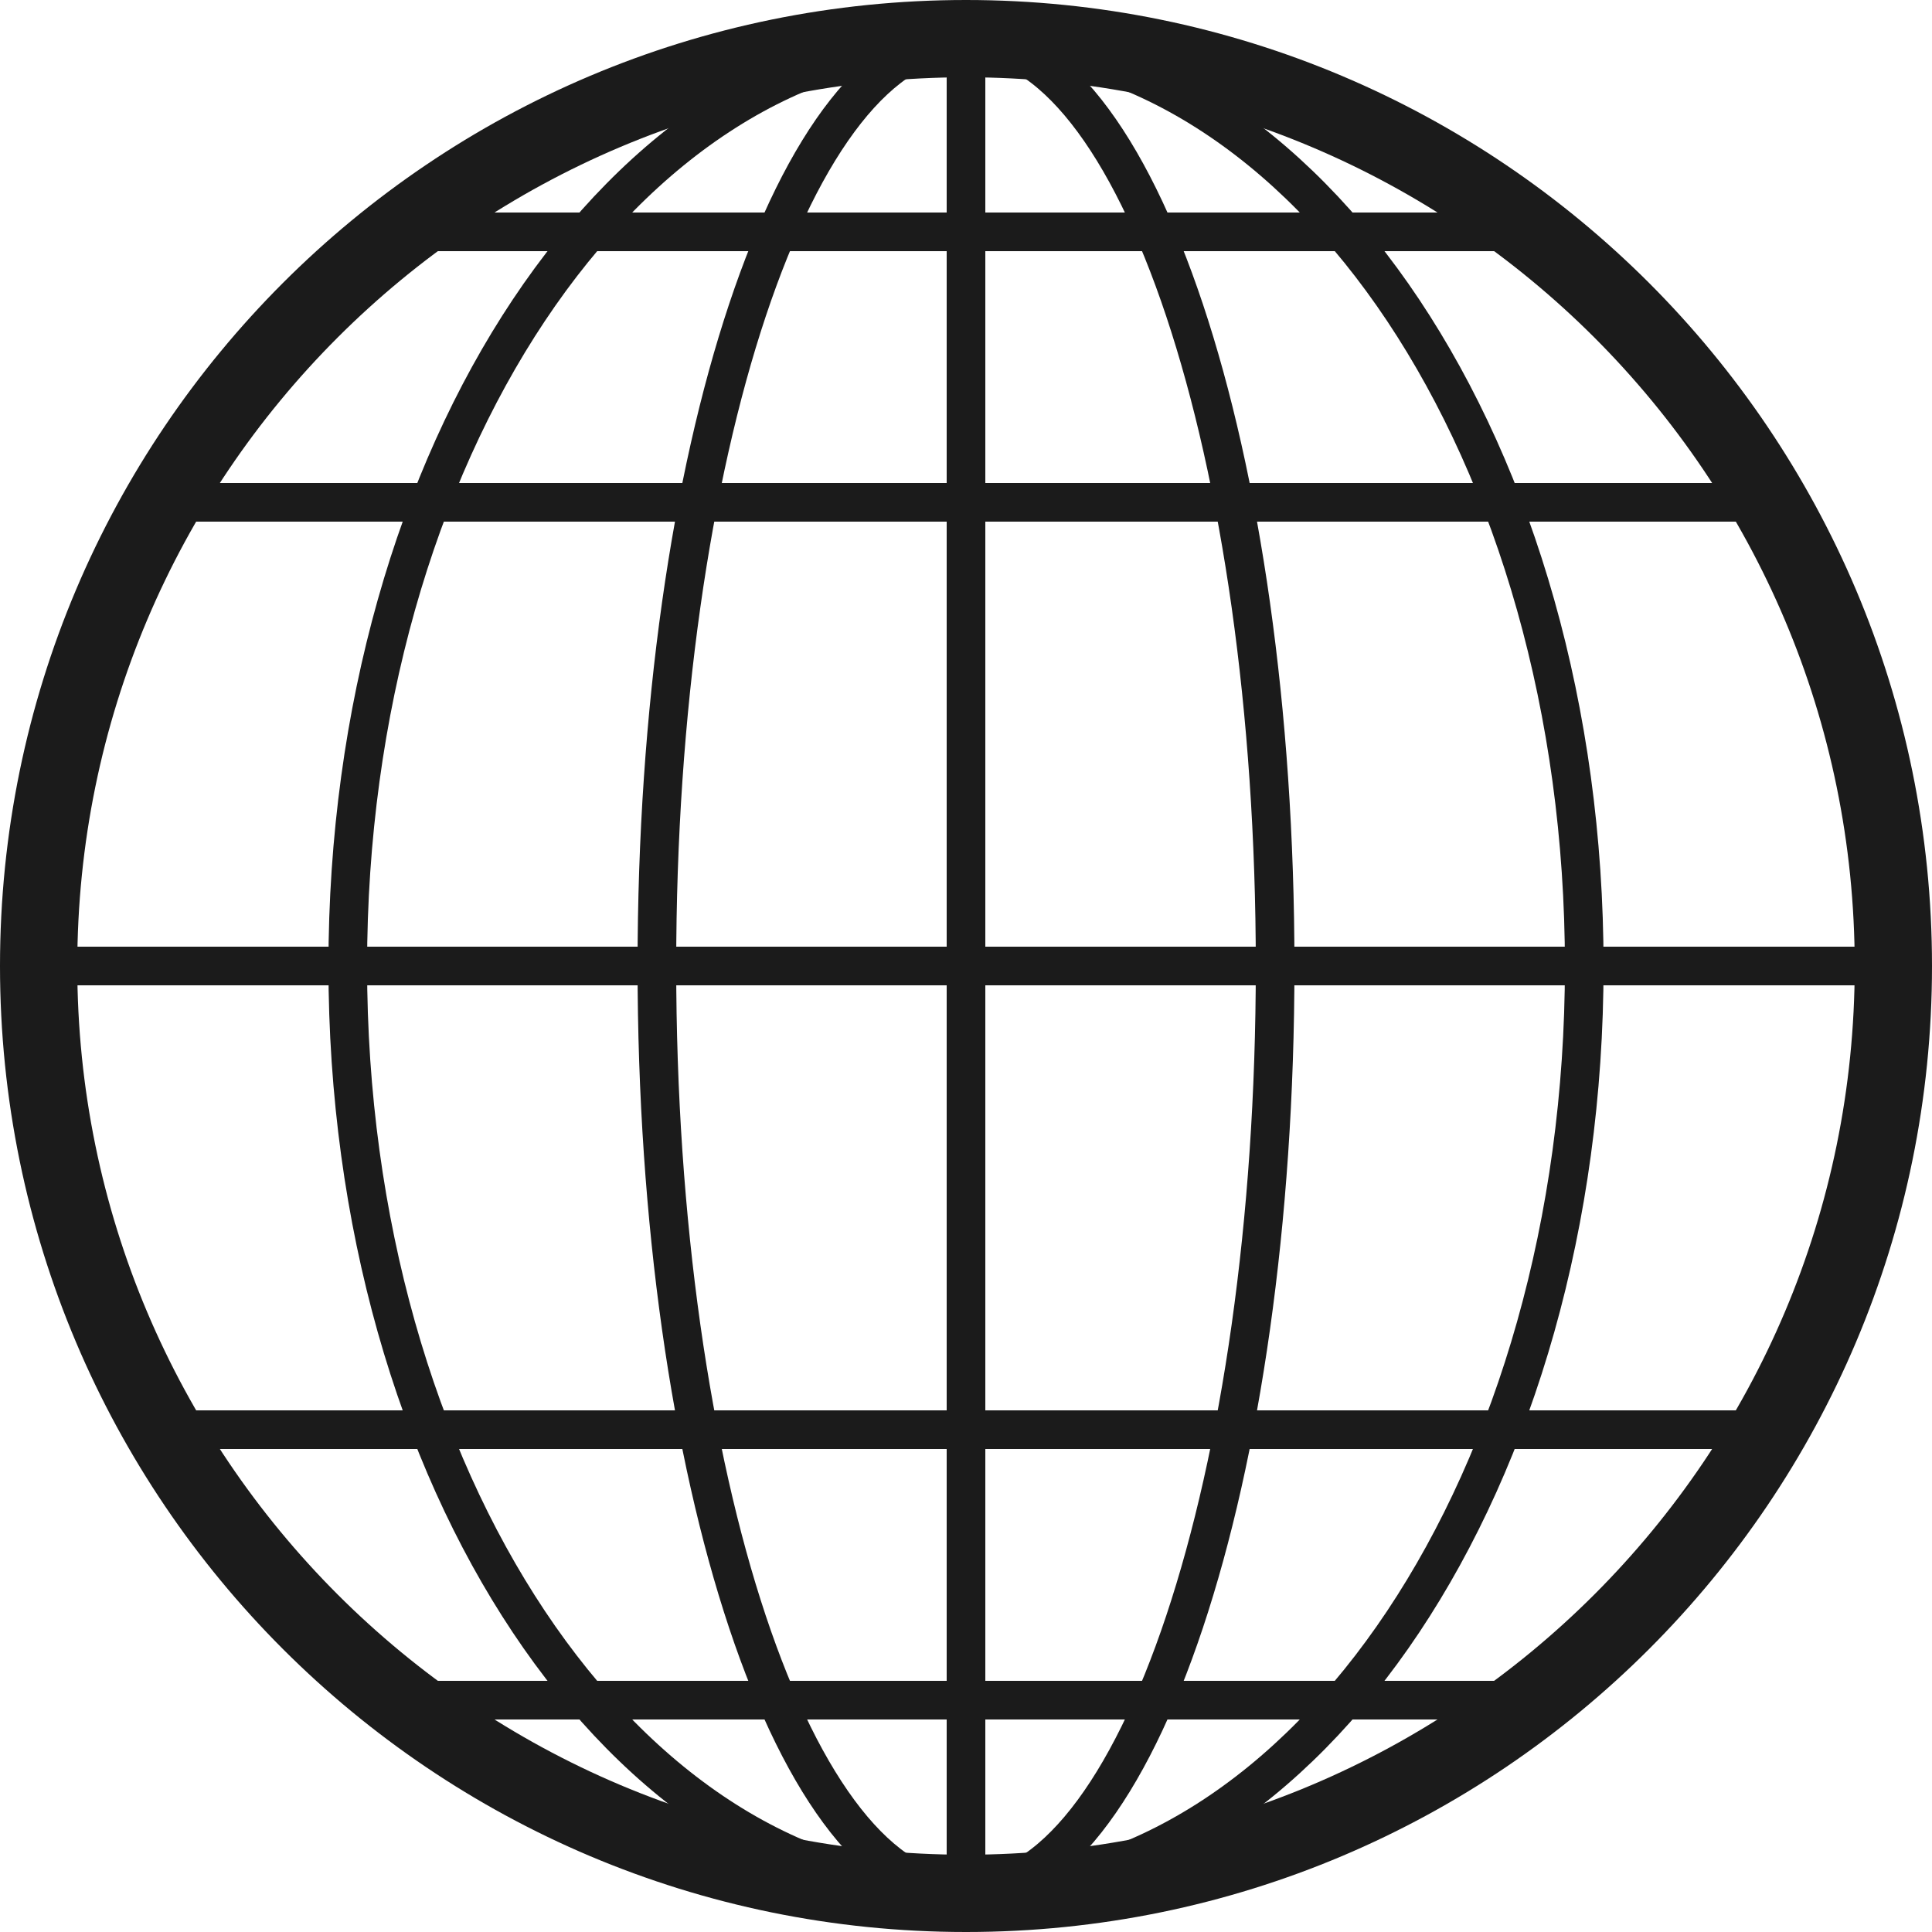
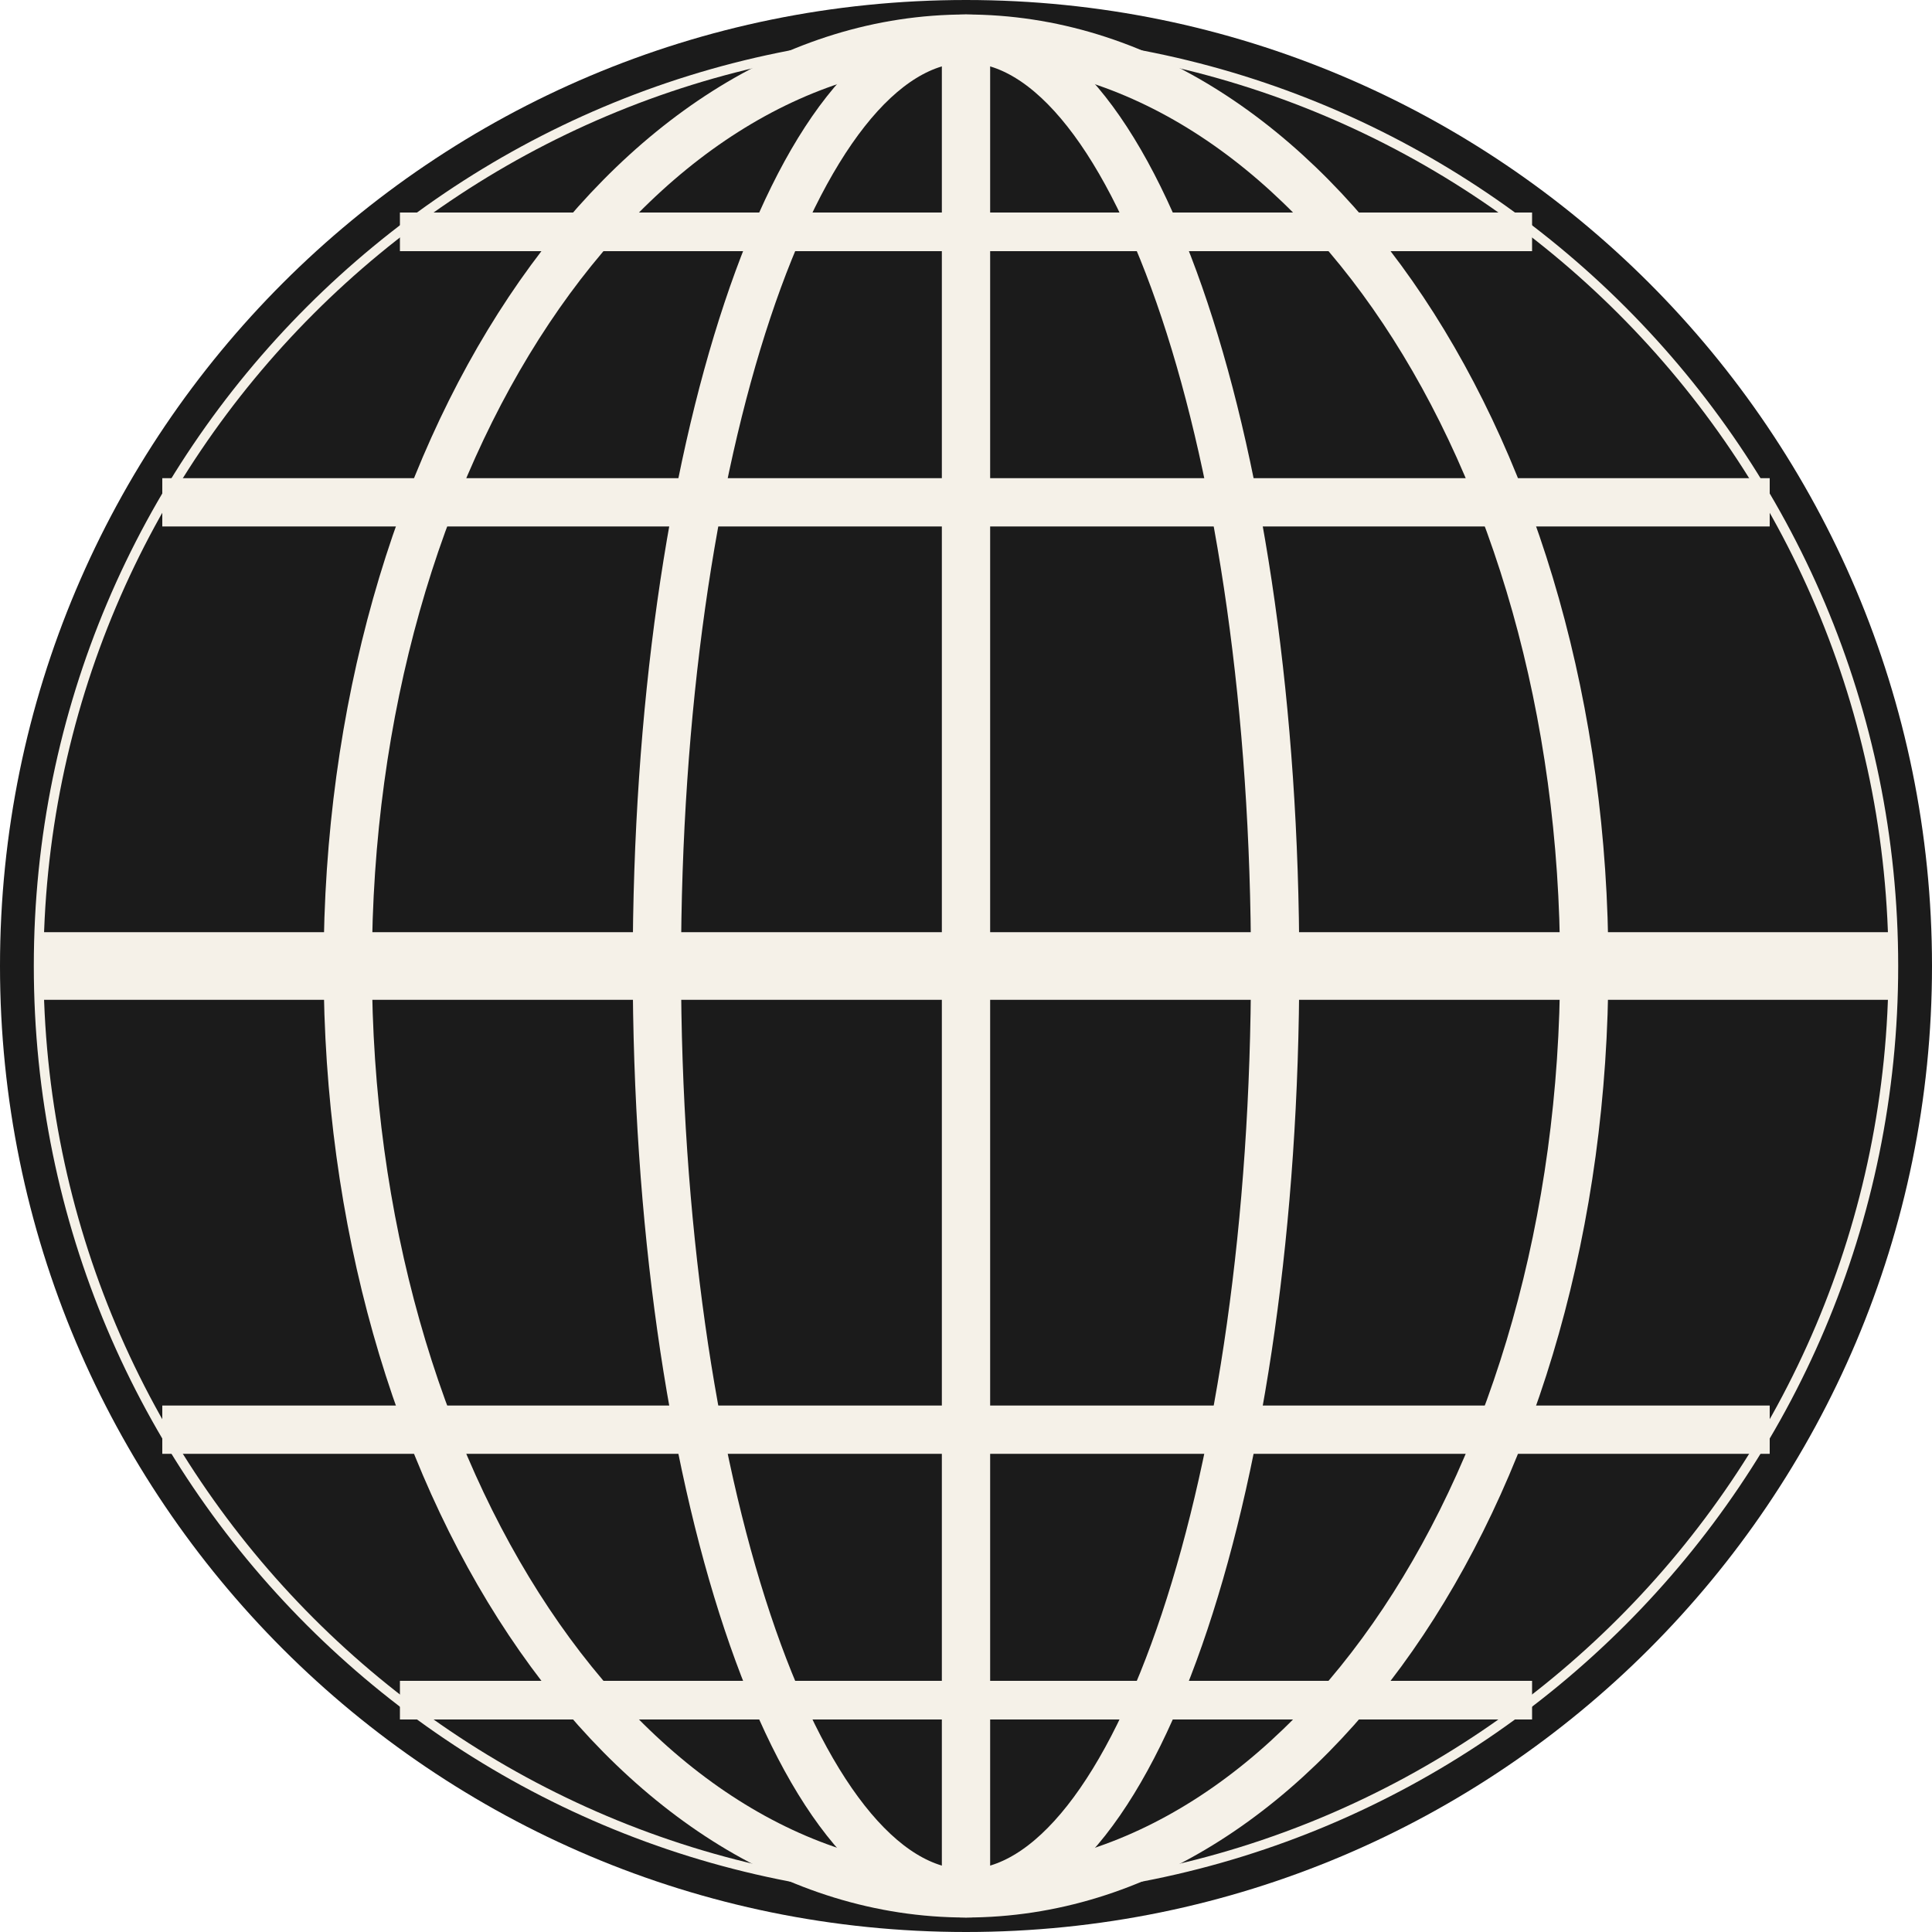
- <svg xmlns="http://www.w3.org/2000/svg" viewBox="0 0 100 100" fill="none" stroke="#1B1B1B">
-   <circle cx="50" cy="50" r="48" stroke-width="4" />
-   <ellipse cx="50" cy="50" rx="16" ry="48" stroke-width="2" />
-   <ellipse cx="50" cy="50" rx="32" ry="48" stroke-width="2" />
-   <line x1="50" y1="2" x2="50" y2="98" stroke-width="2" />
-   <line x1="2" y1="50" x2="98" y2="50" stroke-width="2" />
-   <line x1="8.4" y1="26" x2="91.6" y2="26" stroke-width="2" />
-   <line x1="8.4" y1="74" x2="91.6" y2="74" stroke-width="2" />
-   <line x1="20.7" y1="12" x2="79.3" y2="12" stroke-width="2" />
-   <line x1="20.7" y1="88" x2="79.3" y2="88" stroke-width="2" />
+ <svg xmlns="http://www.w3.org/2000/svg" viewBox="0 0 100 100">
+   <circle cx="50" cy="50" r="50" fill="#1B1B1B" />
+   <circle cx="50" cy="50" r="48" fill="none" stroke="#F5F1E8" stroke-width="0.5" />
+   <ellipse cx="50" cy="50" rx="16" ry="48" fill="none" stroke="#F5F1E8" stroke-width="2.5" />
+   <ellipse cx="50" cy="50" rx="32" ry="48" fill="none" stroke="#F5F1E8" stroke-width="2.5" />
+   <line x1="50" y1="2" x2="50" y2="98" stroke="#F5F1E8" stroke-width="2.5" />
+   <line x1="2" y1="50" x2="98" y2="50" stroke="#F5F1E8" stroke-width="3.5" />
+   <line x1="8.4" y1="26" x2="91.6" y2="26" stroke="#F5F1E8" stroke-width="2.5" />
+   <line x1="8.4" y1="74" x2="91.6" y2="74" stroke="#F5F1E8" stroke-width="2.5" />
+   <line x1="20.7" y1="12" x2="79.3" y2="12" stroke="#F5F1E8" stroke-width="2" />
+   <line x1="20.7" y1="88" x2="79.3" y2="88" stroke="#F5F1E8" stroke-width="2" />
</svg>
